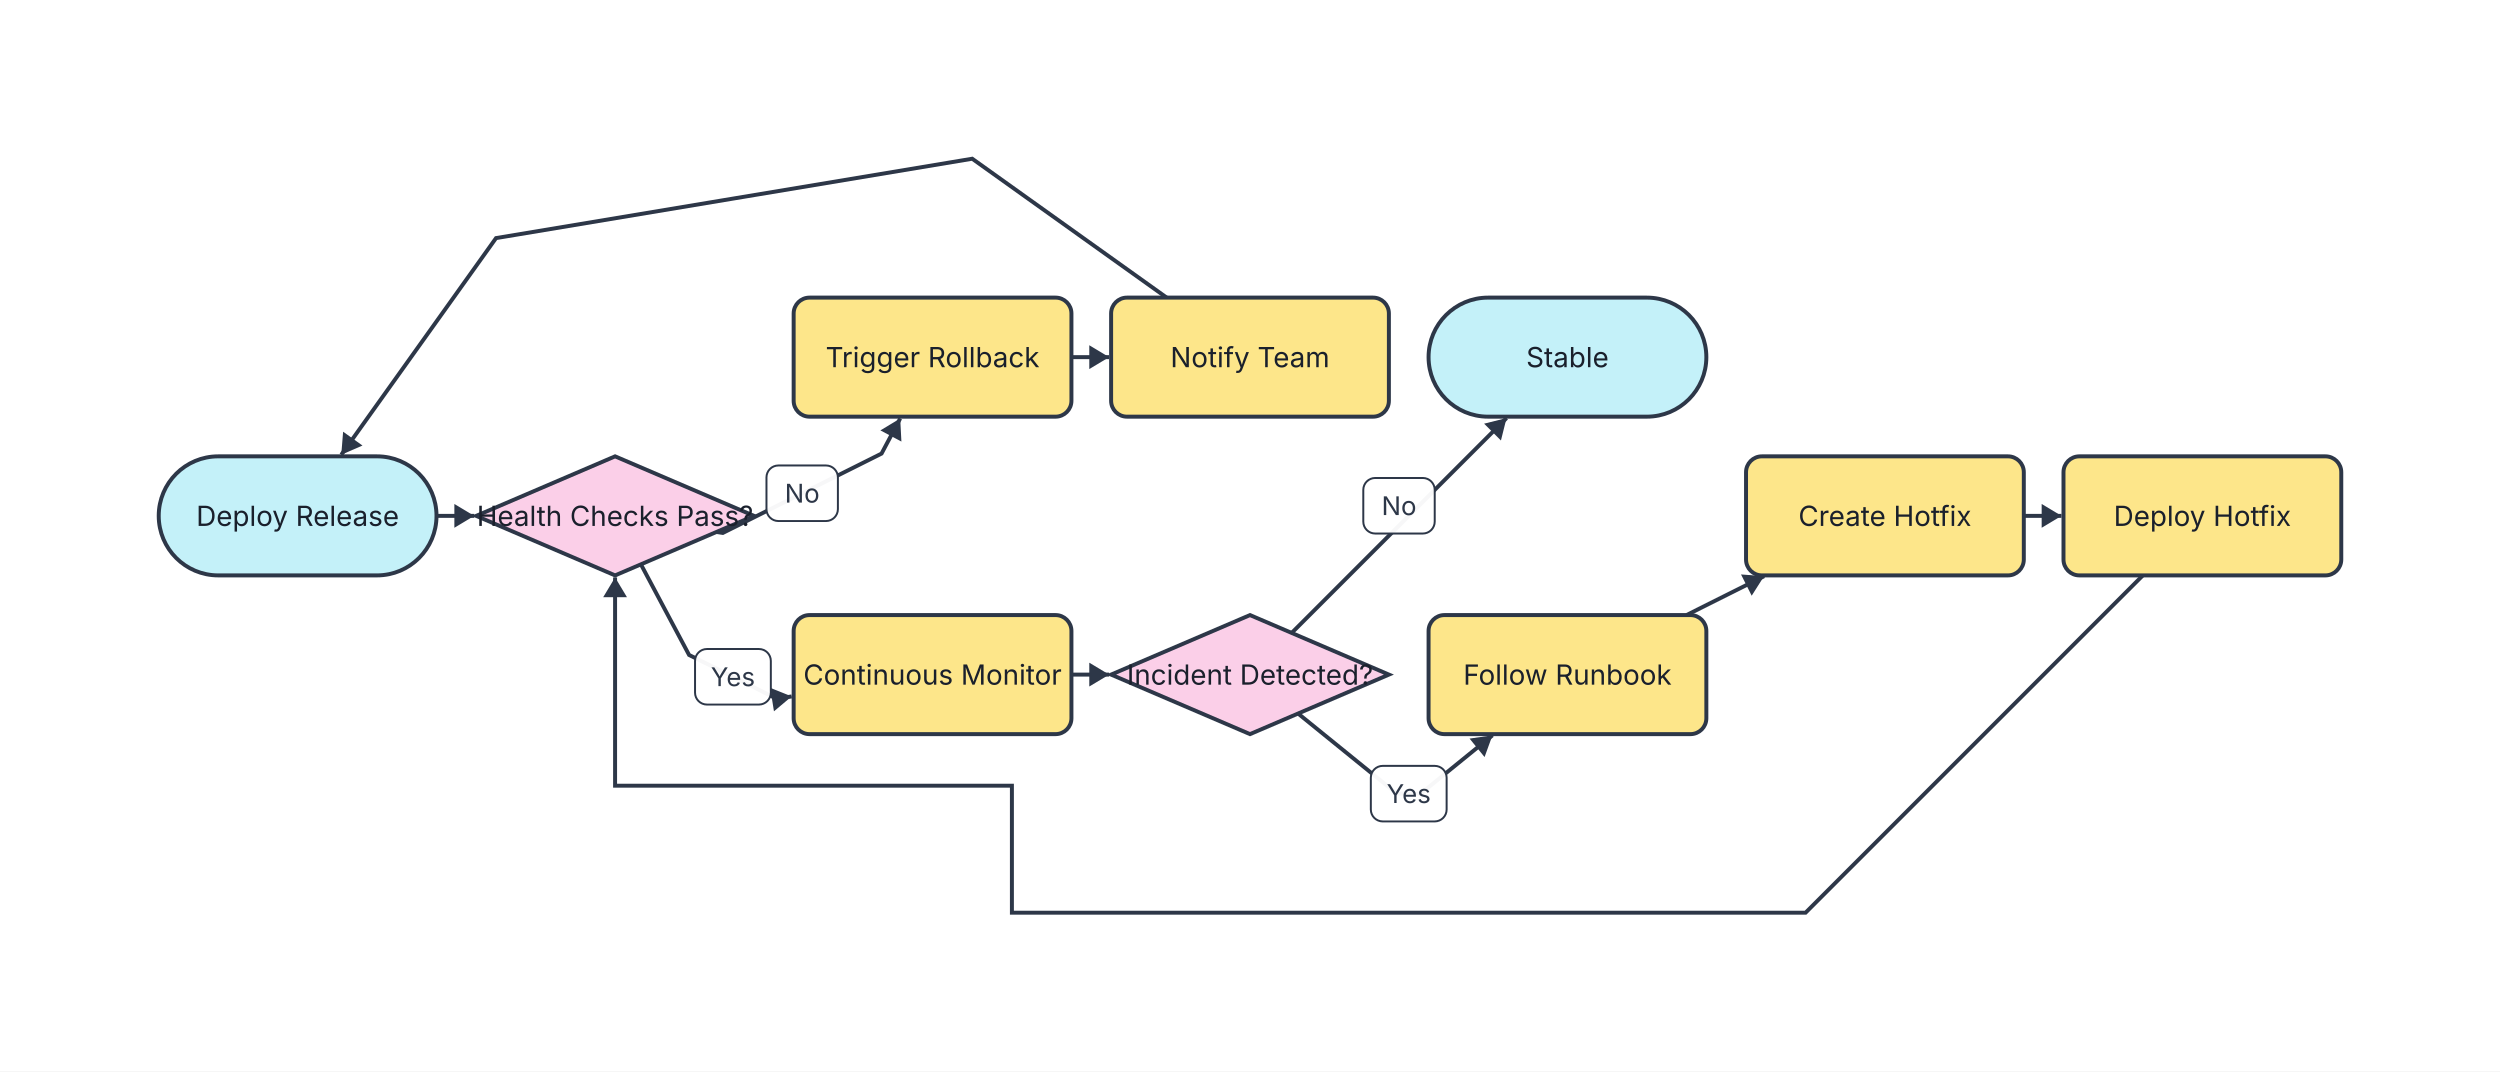
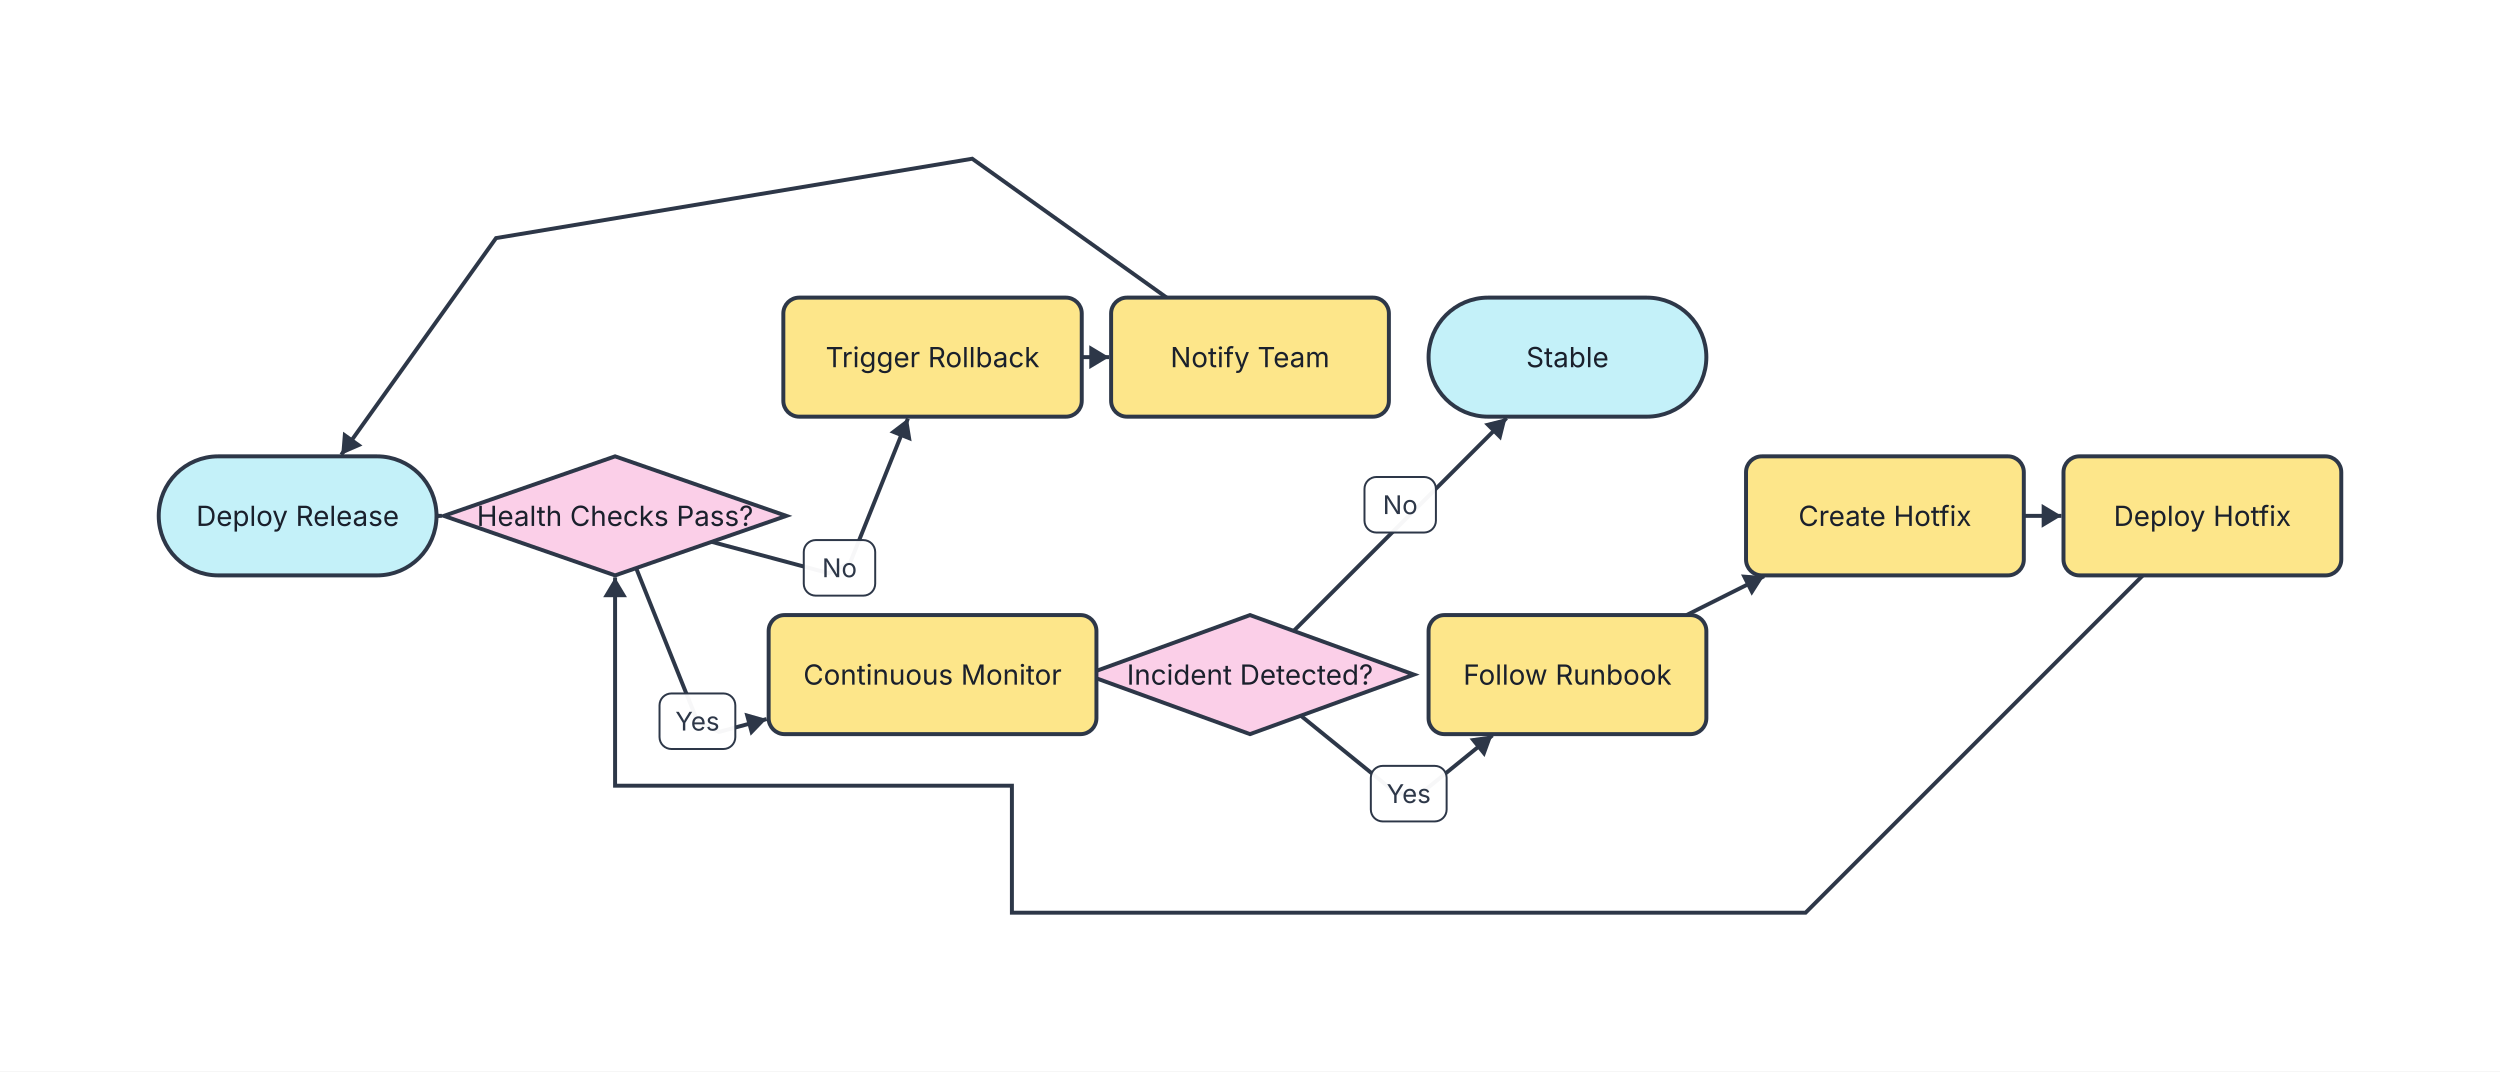
<svg xmlns="http://www.w3.org/2000/svg" width="1260" height="540" viewBox="0 0 1260 540" font-family="Inter, system-ui, sans-serif">
  <defs>
    <marker id="arrow-end" markerWidth="8" markerHeight="8" refX="6" refY="4" orient="auto" markerUnits="strokeWidth">
      <path d="M1,1 L6,4 L1,7 z" fill="context-stroke" />
    </marker>
    <marker id="arrow-start" markerWidth="8" markerHeight="8" refX="2" refY="4" orient="auto" markerUnits="strokeWidth">
      <path d="M7,1 L2,4 L7,7 z" fill="context-stroke" />
    </marker>
  </defs>
  <rect width="100%" height="100%" fill="white" />
-   <line x1="220.0" y1="260.0" x2="239.0" y2="260.0" stroke="#2d3748" stroke-width="2" marker-end="url(#arrow-end)" />
-   <polyline points="361.1,268.1 364.3,268.6 404.3,248.6 444.3,228.6 453.7,210.9" fill="none" stroke="#2d3748" stroke-width="2" marker-end="url(#arrow-end)" />
+   <line x1="220.0" y1="260.0" x2="222.7" y2="260.0" stroke="#2d3748" stroke-width="2" marker-end="url(#arrow-end)" />
+   <polyline points="358.7,273.1 417.7,288.9 423.1,286.2 428.5,283.5 457.6,210.9" fill="none" stroke="#2d3748" stroke-width="2" marker-end="url(#arrow-end)" />
  <g pointer-events="none">
-     <rect x="386.3" y="234.6" width="36.0" height="28.0" rx="6" ry="6" fill="white" fill-opacity="0.96" stroke="#2d3748" stroke-width="1" />
-     <text x="404.3" y="248.6" fill="#2d3748" font-size="13" text-anchor="middle" dominant-baseline="middle" xml:space="preserve">No</text>
+     <rect x="405.1" y="272.2" width="36.0" height="28.0" rx="6" ry="6" fill="white" fill-opacity="0.96" stroke="#2d3748" stroke-width="1" />
+     <text x="423.1" y="286.2" fill="#2d3748" font-size="13" text-anchor="middle" dominant-baseline="middle" xml:space="preserve">No</text>
  </g>
-   <line x1="540.0" y1="180.0" x2="559.0" y2="180.0" stroke="#2d3748" stroke-width="2" marker-end="url(#arrow-end)" />
+   <line x1="545.2" y1="180.0" x2="559.0" y2="180.0" stroke="#2d3748" stroke-width="2" marker-end="url(#arrow-end)" />
  <polyline points="588.0,150.0 490.0,80.0 370.0,100.0 250.0,120.0 172.0,229.2" fill="none" stroke="#2d3748" stroke-width="2" marker-end="url(#arrow-end)" />
-   <polyline points="323.0,284.4 347.3,330.1 369.4,341.1 391.5,352.2 399.0,351.0" fill="none" stroke="#2d3748" stroke-width="2" marker-end="url(#arrow-end)" />
+   <polyline points="320.6,286.3 351.5,363.5 356.9,366.2 362.3,368.9 386.4,362.4" fill="none" stroke="#2d3748" stroke-width="2" marker-end="url(#arrow-end)" />
  <g pointer-events="none">
-     <rect x="350.3" y="327.1" width="38.2" height="28.0" rx="6" ry="6" fill="white" fill-opacity="0.96" stroke="#2d3748" stroke-width="1" />
-     <text x="369.4" y="341.1" fill="#2d3748" font-size="13" text-anchor="middle" dominant-baseline="middle" xml:space="preserve">Yes</text>
+     <rect x="332.4" y="349.5" width="38.2" height="28.0" rx="6" ry="6" fill="white" fill-opacity="0.96" stroke="#2d3748" stroke-width="1" />
+     <text x="351.5" y="363.5" fill="#2d3748" font-size="13" text-anchor="middle" dominant-baseline="middle" xml:space="preserve">Yes</text>
  </g>
-   <line x1="540.0" y1="340.0" x2="559.0" y2="340.0" stroke="#2d3748" stroke-width="2" marker-end="url(#arrow-end)" />
-   <line x1="651.0" y1="319.0" x2="759.3" y2="210.7" stroke="#2d3748" stroke-width="2" marker-end="url(#arrow-end)" />
+   <line x1="552.6" y1="340.0" x2="630.0" y2="340.0" stroke="#2d3748" stroke-width="2" marker-end="url(#arrow-end)" />
+   <line x1="652.0" y1="318.0" x2="759.3" y2="210.7" stroke="#2d3748" stroke-width="2" marker-end="url(#arrow-end)" />
  <g pointer-events="none">
-     <rect x="687.1" y="240.9" width="36.0" height="28.0" rx="6" ry="6" fill="white" fill-opacity="0.96" stroke="#2d3748" stroke-width="1" />
-     <text x="705.1" y="254.9" fill="#2d3748" font-size="13" text-anchor="middle" dominant-baseline="middle" xml:space="preserve">No</text>
+     <rect x="687.7" y="240.4" width="36.0" height="28.0" rx="6" ry="6" fill="white" fill-opacity="0.96" stroke="#2d3748" stroke-width="1" />
+     <text x="705.7" y="254.4" fill="#2d3748" font-size="13" text-anchor="middle" dominant-baseline="middle" xml:space="preserve">No</text>
  </g>
-   <polyline points="654.2,359.6 704.0,400.0 710.0,400.0 716.0,400.0 752.2,370.6" fill="none" stroke="#2d3748" stroke-width="2" marker-end="url(#arrow-end)" />
+   <polyline points="655.6,360.7 704.0,400.0 710.0,400.0 716.0,400.0 752.2,370.6" fill="none" stroke="#2d3748" stroke-width="2" marker-end="url(#arrow-end)" />
  <g pointer-events="none">
    <rect x="690.9" y="386.0" width="38.2" height="28.0" rx="6" ry="6" fill="white" fill-opacity="0.96" stroke="#2d3748" stroke-width="1" />
    <text x="710.0" y="400.0" fill="#2d3748" font-size="13" text-anchor="middle" dominant-baseline="middle" xml:space="preserve">Yes</text>
  </g>
  <line x1="850.0" y1="310.0" x2="889.1" y2="290.4" stroke="#2d3748" stroke-width="2" marker-end="url(#arrow-end)" />
  <line x1="1020.0" y1="260.0" x2="1039.0" y2="260.0" stroke="#2d3748" stroke-width="2" marker-end="url(#arrow-end)" />
  <polyline points="1080.0,290.0 910.0,460.0 510.0,460.0 510.0,396.0 310.0,396.0 310.0,291.0" fill="none" stroke="#2d3748" stroke-width="2" marker-end="url(#arrow-end)" />
+   <rect x="720.0" y="310.0" width="140.0" height="60.0" rx="8" ry="8" fill="#fde68a" stroke="#2d3748" stroke-width="2" />
+   <text x="790.0" y="340.0" fill="#1a202c" font-size="14" text-anchor="middle" dominant-baseline="middle">Follow Runbook</text>
+   <rect x="560.0" y="150.0" width="140.0" height="60.0" rx="8" ry="8" fill="#fde68a" stroke="#2d3748" stroke-width="2" />
+   <text x="630.0" y="180.0" fill="#1a202c" font-size="14" text-anchor="middle" dominant-baseline="middle">Notify Team</text>
+   <rect x="720.0" y="150.0" width="140.0" height="60.0" rx="30" ry="30" fill="#c4f1f9" stroke="#2d3748" stroke-width="2" />
+   <text x="790.0" y="180.0" fill="#1a202c" font-size="14" text-anchor="middle" dominant-baseline="middle">Stable</text>
+   <polygon points="630.0,310.0 712.6,340.0 630.0,370.0 547.4,340.0" fill="#fbcfe8" stroke="#2d3748" stroke-width="2" />
+   <text x="630.0" y="340.0" fill="#1a202c" font-size="14" text-anchor="middle" dominant-baseline="middle">Incident Detected?</text>
  <rect x="80.0" y="230.0" width="140.0" height="60.0" rx="30" ry="30" fill="#c4f1f9" stroke="#2d3748" stroke-width="2" />
  <text x="150.0" y="260.0" fill="#1a202c" font-size="14" text-anchor="middle" dominant-baseline="middle">Deploy Release</text>
-   <polygon points="310.0,230.0 380.0,260.0 310.0,290.0 240.0,260.0" fill="#fbcfe8" stroke="#2d3748" stroke-width="2" />
-   <text x="310.0" y="260.0" fill="#1a202c" font-size="14" text-anchor="middle" dominant-baseline="middle">Health Checks Pass?</text>
-   <rect x="720.0" y="150.0" width="140.0" height="60.0" rx="30" ry="30" fill="#c4f1f9" stroke="#2d3748" stroke-width="2" />
-   <text x="790.0" y="180.0" fill="#1a202c" font-size="14" text-anchor="middle" dominant-baseline="middle">Stable</text>
-   <rect x="720.0" y="310.0" width="140.0" height="60.0" rx="8" ry="8" fill="#fde68a" stroke="#2d3748" stroke-width="2" />
-   <text x="790.0" y="340.0" fill="#1a202c" font-size="14" text-anchor="middle" dominant-baseline="middle">Follow Runbook</text>
-   <polygon points="630.0,310.0 700.0,340.0 630.0,370.0 560.0,340.0" fill="#fbcfe8" stroke="#2d3748" stroke-width="2" />
-   <text x="630.0" y="340.0" fill="#1a202c" font-size="14" text-anchor="middle" dominant-baseline="middle">Incident Detected?</text>
-   <rect x="560.0" y="150.0" width="140.0" height="60.0" rx="8" ry="8" fill="#fde68a" stroke="#2d3748" stroke-width="2" />
-   <text x="630.0" y="180.0" fill="#1a202c" font-size="14" text-anchor="middle" dominant-baseline="middle">Notify Team</text>
-   <rect x="400.0" y="310.0" width="140.0" height="60.0" rx="8" ry="8" fill="#fde68a" stroke="#2d3748" stroke-width="2" />
-   <text x="470.0" y="340.0" fill="#1a202c" font-size="14" text-anchor="middle" dominant-baseline="middle">Continuous Monitor</text>
+   <rect x="394.8" y="150.0" width="150.4" height="60.0" rx="8" ry="8" fill="#fde68a" stroke="#2d3748" stroke-width="2" />
+   <text x="470.0" y="180.0" fill="#1a202c" font-size="14" text-anchor="middle" dominant-baseline="middle">Trigger Rollback</text>
  <rect x="880.0" y="230.0" width="140.0" height="60.0" rx="8" ry="8" fill="#fde68a" stroke="#2d3748" stroke-width="2" />
  <text x="950.0" y="260.0" fill="#1a202c" font-size="14" text-anchor="middle" dominant-baseline="middle">Create Hotfix</text>
-   <rect x="400.0" y="150.0" width="140.0" height="60.0" rx="8" ry="8" fill="#fde68a" stroke="#2d3748" stroke-width="2" />
-   <text x="470.0" y="180.0" fill="#1a202c" font-size="14" text-anchor="middle" dominant-baseline="middle">Trigger Rollback</text>
+   <rect x="387.4" y="310.0" width="165.2" height="60.0" rx="8" ry="8" fill="#fde68a" stroke="#2d3748" stroke-width="2" />
+   <text x="470.0" y="340.0" fill="#1a202c" font-size="14" text-anchor="middle" dominant-baseline="middle">Continuous Monitor</text>
  <rect x="1040.0" y="230.0" width="140.0" height="60.0" rx="8" ry="8" fill="#fde68a" stroke="#2d3748" stroke-width="2" />
  <text x="1110.0" y="260.0" fill="#1a202c" font-size="14" text-anchor="middle" dominant-baseline="middle">Deploy Hotfix</text>
+   <polygon points="310.0,230.0 396.3,260.0 310.0,290.0 223.7,260.0" fill="#fbcfe8" stroke="#2d3748" stroke-width="2" />
+   <text x="310.0" y="260.0" fill="#1a202c" font-size="14" text-anchor="middle" dominant-baseline="middle">Health Checks Pass?</text>
</svg>
